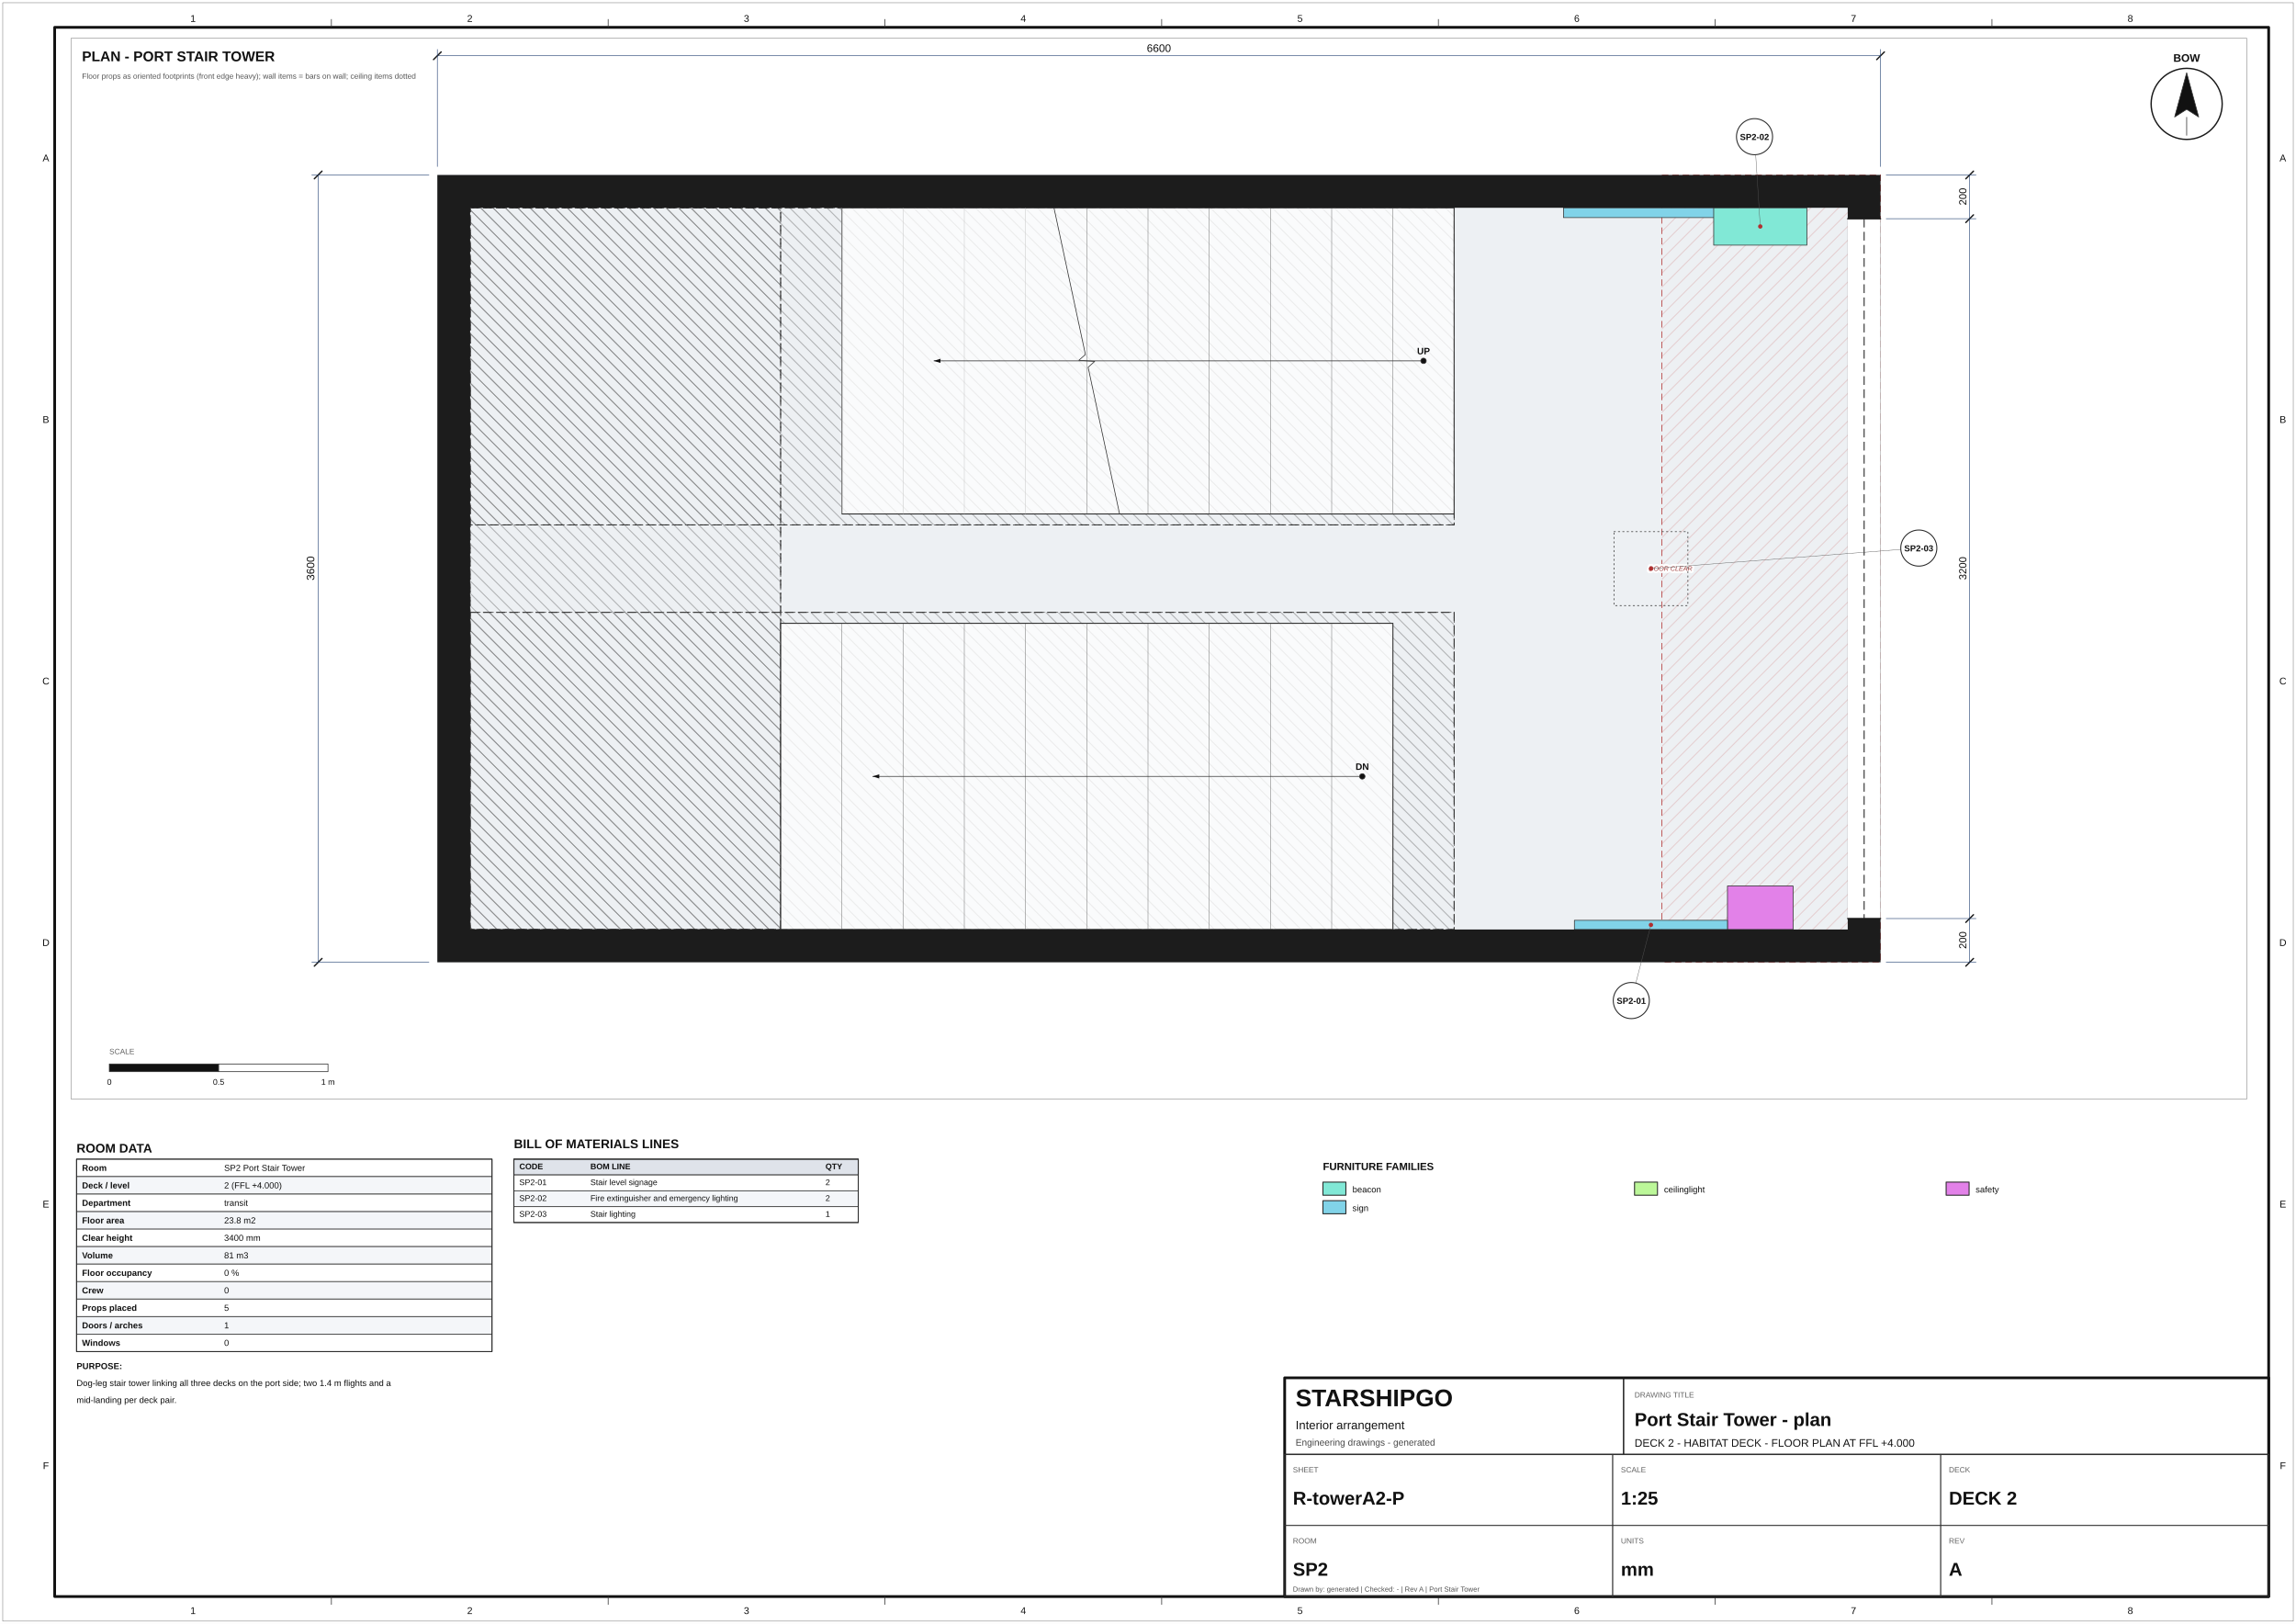
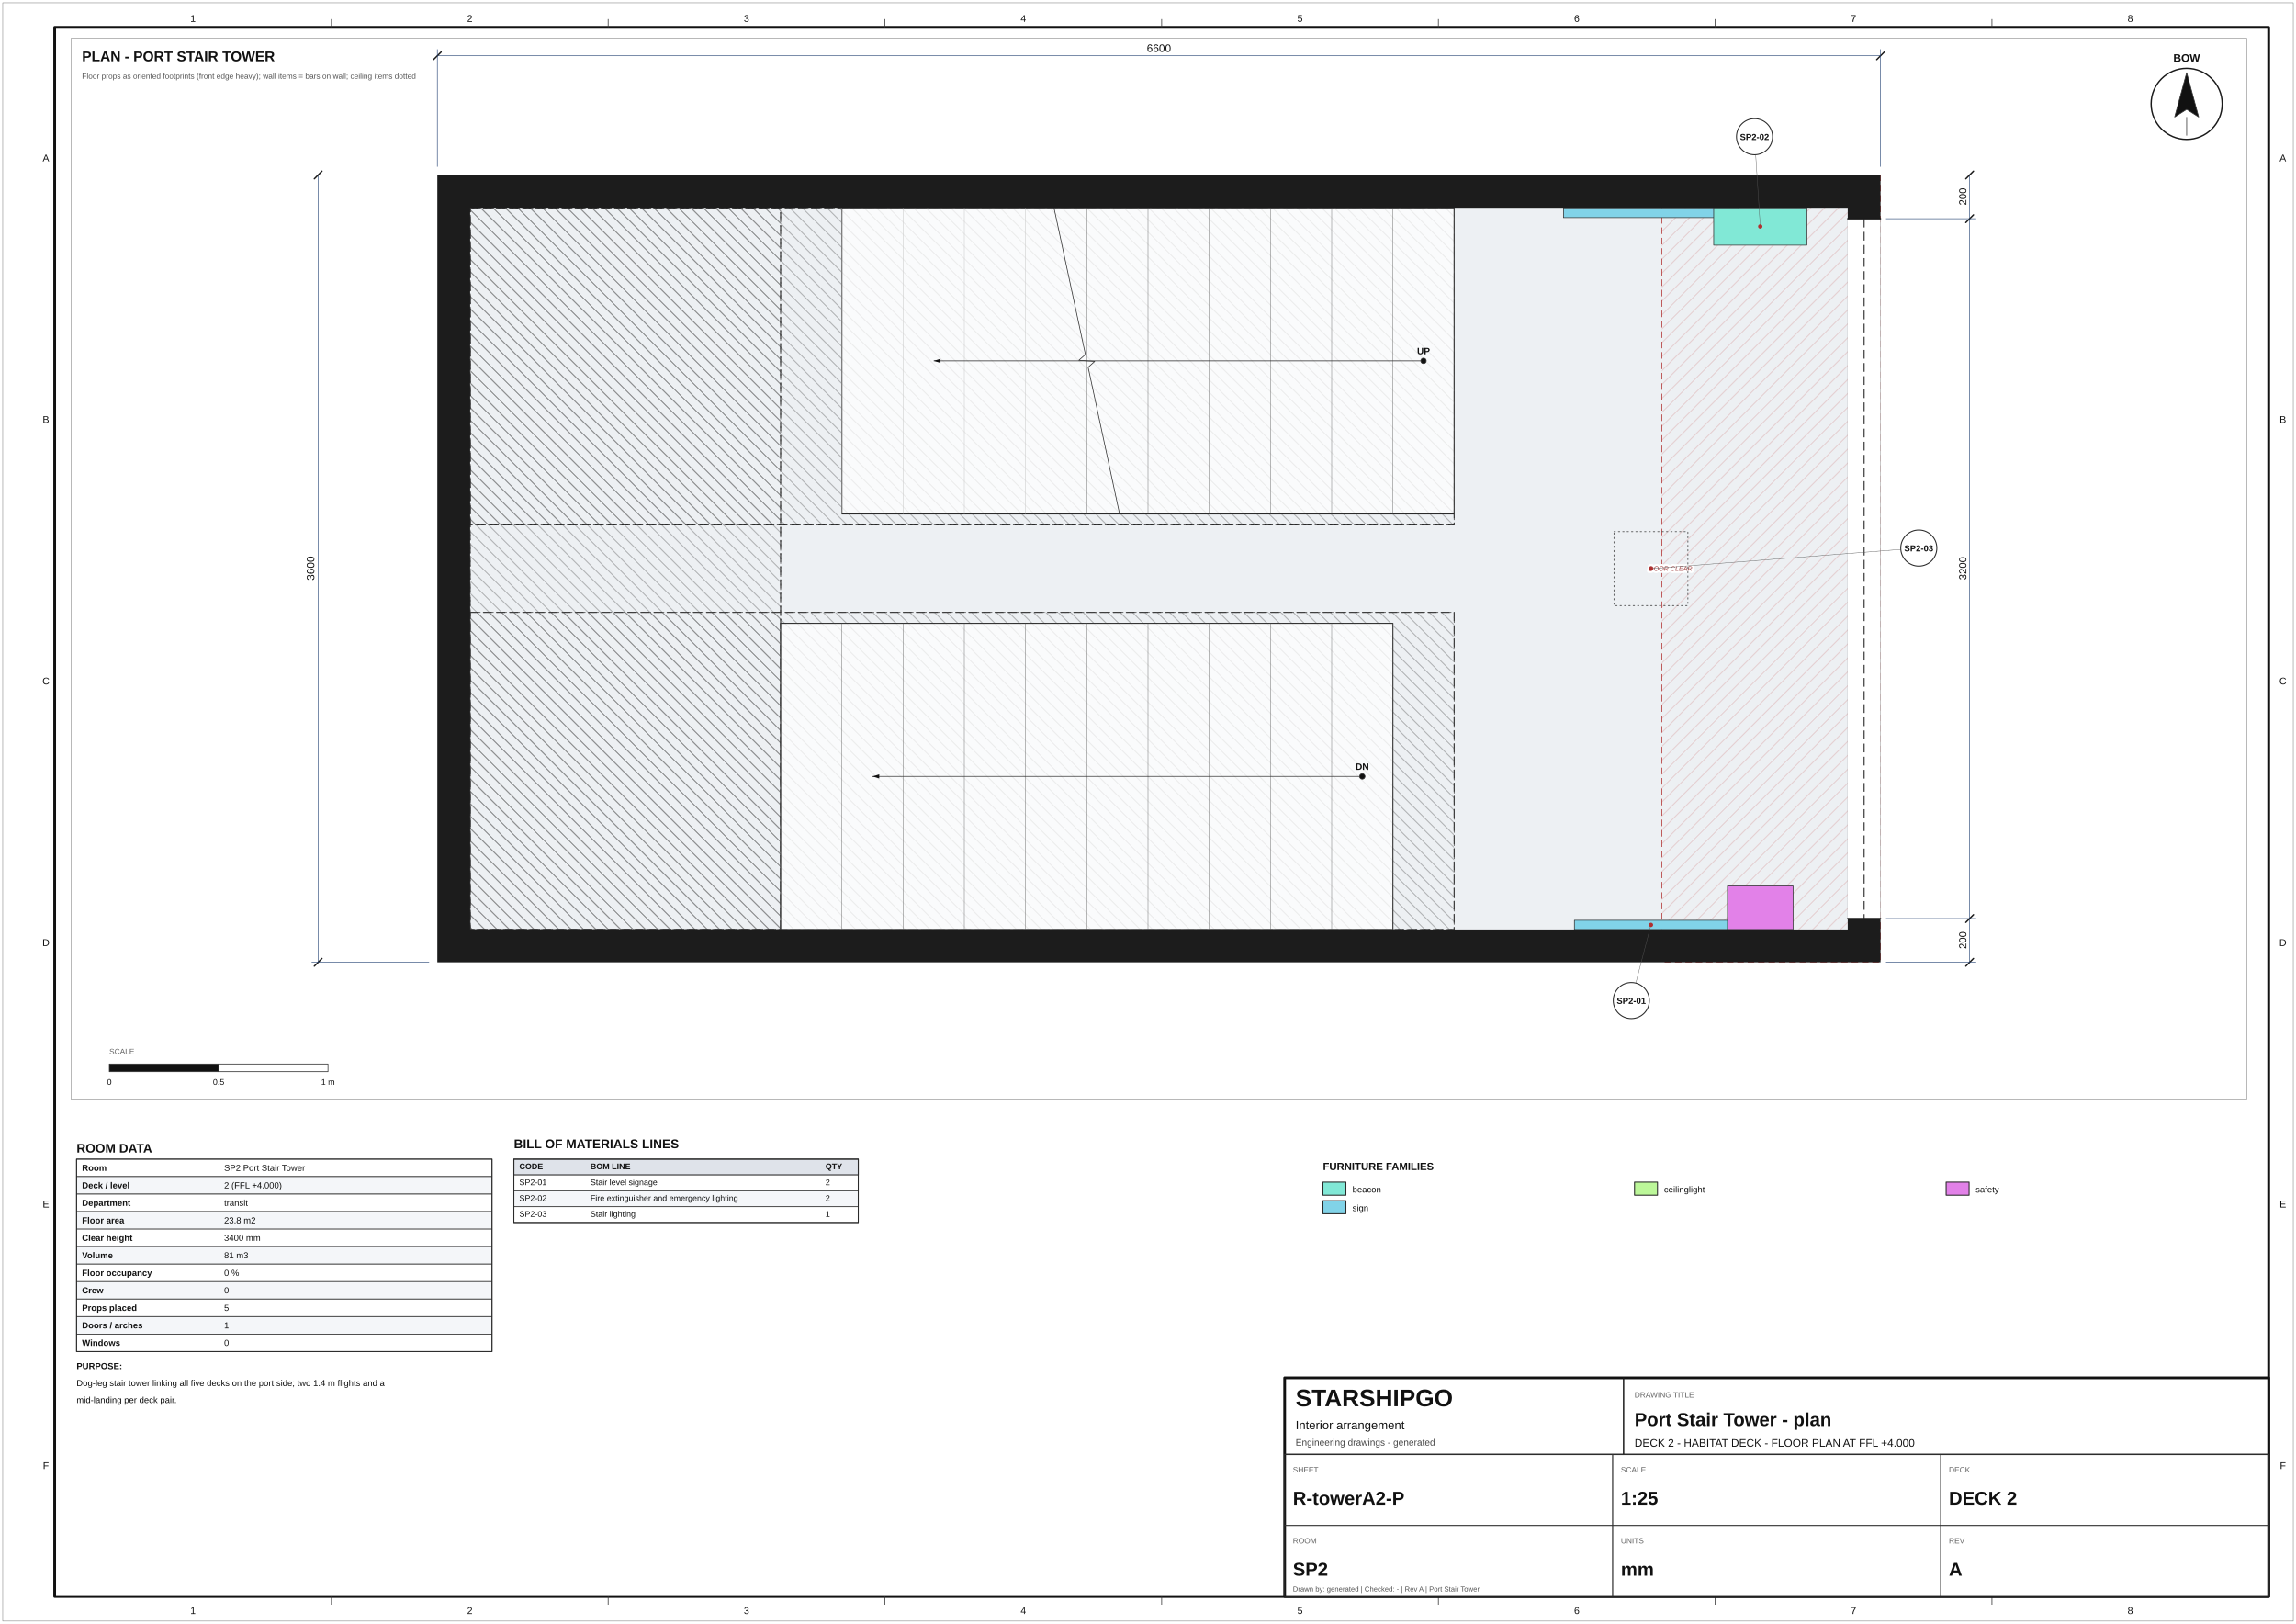
<svg xmlns="http://www.w3.org/2000/svg" width="420mm" height="297mm" viewBox="0 0 420 297">
  <style>
.t{font-family:Arial, Helvetica, 'DejaVu Sans', sans-serif;fill:#111}
.b{font-weight:bold}.i{font-style:italic}
.h{stroke:#111;stroke-width:.5;stroke-linejoin:round;stroke-linecap:round}
.m{stroke:#1a1a1a;stroke-width:.25;stroke-linejoin:round;stroke-linecap:round}
.n{stroke:#2a2a2a;stroke-width:.18;stroke-linejoin:round}
.f{stroke:#333;stroke-width:.13;stroke-linejoin:round}
.x{stroke:#555;stroke-width:.07}
.g{stroke:#9a9a9a;stroke-width:.1}
.gg{stroke:#c4c4c4;stroke-width:.08}
.d{stroke:#1d3c6e;stroke-width:.1}
.dsh{stroke:#222;stroke-width:.18;stroke-dasharray:1.6 .8}
.dot{stroke:#444;stroke-width:.14;stroke-dasharray:.25 .55;stroke-linecap:round}
.hid{stroke:#777;stroke-width:.12;stroke-dasharray:1 .7}
.cl{stroke:#b03030;stroke-width:.12;stroke-dasharray:5 1 1 1}
.cut{stroke:#b03030;stroke-width:.35;stroke-dasharray:6 1.2 1.2 1.2}
.red{stroke:#b03030;stroke-width:.13;stroke-dasharray:1.2 .7}
.none{stroke:none}
.halo{paint-order:stroke;stroke:#fff;stroke-width:.8;stroke-linejoin:round}
</style>
  <defs>
    <pattern id="hSlab" width="1.4" height="1.4" patternUnits="userSpaceOnUse" patternTransform="rotate(45)">
      <rect width="1.4" height="1.4" fill="#ececec" />
      <line x1="0" y1="0" x2="0" y2="1.4" stroke="#222" stroke-width=".13" />
    </pattern>
    <pattern id="hHull" width="1" height="1" patternUnits="userSpaceOnUse" patternTransform="rotate(45)">
      <rect width="1" height="1" fill="#c9d0da" />
      <line x1="0" y1="0" x2="0" y2="1" stroke="#111" stroke-width=".2" />
      <line x1="0" y1="0" x2="1" y2="0" stroke="#111" stroke-width=".1" />
    </pattern>
    <pattern id="hHole" width="1.6" height="1.6" patternUnits="userSpaceOnUse" patternTransform="rotate(-45)">
      <line x1="0" y1="0" x2="0" y2="1.6" stroke="#444" stroke-width=".12" />
    </pattern>
    <pattern id="hZone" width="1.8" height="1.8" patternUnits="userSpaceOnUse" patternTransform="rotate(45)">
      <line x1="0" y1="0" x2="0" y2="1.8" stroke="#d08080" stroke-width=".1" />
    </pattern>
    <pattern id="hPlen" width="1.6" height="1.6" patternUnits="userSpaceOnUse">
      <circle cx=".4" cy=".4" r=".12" fill="#888" />
      <circle cx="1.2" cy="1.2" r=".12" fill="#888" />
    </pattern>
    <pattern id="hGlass" width="2" height="2" patternUnits="userSpaceOnUse" patternTransform="rotate(45)">
      <rect width="2" height="2" fill="#d6ecf7" />
      <line x1="0" y1="0" x2="0" y2="2" stroke="#5a9abb" stroke-width=".08" />
    </pattern>
    <pattern id="hFloor" width="1.2" height="1.2" patternUnits="userSpaceOnUse" patternTransform="rotate(-45)">
      <rect width="1.2" height="1.2" fill="#f2f2f2" />
      <line x1="0" y1="0" x2="0" y2="1.2" stroke="#555" stroke-width=".1" />
    </pattern>
  </defs>
  <rect x="0" y="0" width="420" height="297" fill="#ffffff" />
  <rect x="13" y="7" width="398" height="194" class="x" fill="none" />
  <polygon points="80,32 344,32 344,176 80,176" class="none" fill="#edf0f3" />
  <polygon points="304,32 344,32 344,176 304,176" class="red" fill="url(#hZone)" />
  <text x="305.6" y="104.4" font-size="1.2" class="t i halo" text-anchor="middle" style="fill:#a04040">DOOR CLEAR</text>
  <polygon points="86,38 266,38 266,96 86,96" class="dsh" fill="url(#hHole)" />
  <polygon points="86,112 266,112 266,170 86,170" class="dsh" fill="url(#hHole)" />
  <polygon points="86,38 142.8,38 142.8,170 86,170" class="dsh" fill="url(#hHole)" />
  <polygon points="86,38 266,38 266,96 86,96" class="dot" fill="none" />
  <polygon points="86,112 266,112 266,170 86,170" class="dot" fill="none" />
  <polygon points="86,38 142.8,38 142.8,170 86,170" class="dot" fill="none" />
  <polygon points="328,170 316,170 316,162.04 328,162.04" class="f" fill="#e281e8" />
  <polygon points="286,38 318,38 318,39.8 286,39.8" class="f" fill="#81d3e8" />
  <polygon points="316,170 288,170 288,168.32 316,168.32" class="f" fill="#81d3e8" />
  <polygon points="313.48,38 330.52,38 330.52,44.84 313.48,44.84" class="f" fill="#81e8d6" />
  <polygon points="295.24,97.24 308.76,97.24 308.76,110.76 295.24,110.76" class="dot" fill="none" />
  <polygon points="266,38 154,38 154,94 266,94" class="hid" fill="none" />
  <polygon points="142.8,114 254.8,114 254.8,170 142.8,170" class="hid" fill="none" />
  <polygon points="142.8,114 254.8,114 254.8,170 142.8,170" class="n" fill="#ffffff" fill-opacity="0.75" />
  <line x1="142.8" y1="114" x2="142.8" y2="170" class="x" />
  <line x1="154" y1="114" x2="154" y2="170" class="x" />
  <line x1="165.2" y1="114" x2="165.2" y2="170" class="x" />
  <line x1="176.4" y1="114" x2="176.4" y2="170" class="x" />
  <line x1="187.6" y1="114" x2="187.6" y2="170" class="x" />
  <line x1="198.8" y1="114" x2="198.8" y2="170" class="x" />
  <line x1="210" y1="114" x2="210" y2="170" class="x" />
  <line x1="221.2" y1="114" x2="221.2" y2="170" class="x" />
  <line x1="232.4" y1="114" x2="232.4" y2="170" class="x" />
  <line x1="243.6" y1="114" x2="243.6" y2="170" class="x" />
  <line x1="254.8" y1="114" x2="254.8" y2="170" class="x" />
  <line x1="249.2" y1="142" x2="159.6" y2="142" class="f" />
  <polygon points="159.6,142 160.84,141.62 160.84,142.38" class="none" fill="#111" />
  <text x="249.2" y="140.8" font-size="1.7" class="t b" text-anchor="middle">DN</text>
  <circle cx="249.2" cy="142" r="0.5" class="f" fill="#111" />
  <polygon points="266,38 154,38 154,94 266,94" class="n" fill="#ffffff" fill-opacity="0.75" />
  <line x1="266" y1="38" x2="266" y2="94" class="x" />
  <line x1="254.8" y1="38" x2="254.8" y2="94" class="x" />
  <line x1="243.6" y1="38" x2="243.6" y2="94" class="x" />
  <line x1="232.4" y1="38" x2="232.4" y2="94" class="x" />
  <line x1="221.2" y1="38" x2="221.2" y2="94" class="x" />
  <line x1="210" y1="38" x2="210" y2="94" class="x" />
  <line x1="198.8" y1="38" x2="198.8" y2="94" class="x" />
  <line x1="187.6" y1="38" x2="187.6" y2="94" class="gg" />
  <line x1="176.4" y1="38" x2="176.4" y2="94" class="gg" />
  <line x1="165.2" y1="38" x2="165.2" y2="94" class="gg" />
  <line x1="154" y1="38" x2="154" y2="94" class="gg" />
  <polyline points="192.8,38 198.55,64.83 197.35,65.9 200.25,66.1 199.05,67.17 204.8,94" class="f" fill="none" />
  <line x1="260.4" y1="66" x2="170.8" y2="66" class="f" />
  <polygon points="170.8,66 172.04,65.62 172.04,66.38" class="none" fill="#111" />
  <text x="260.4" y="64.8" font-size="1.7" class="t b" text-anchor="middle">UP</text>
  <circle cx="260.4" cy="66" r="0.5" class="f" fill="#111" />
  <path d="M80 32 L344 32 L344 176 L80 176Z M86 38 L338 38 L338 170 L86 170Z " class="none" fill="#1c1c1c" fill-rule="evenodd" />
  <polygon points="344,40 344,168 338,168 338,40" class="none" fill="#ffffff" />
  <line x1="344" y1="40" x2="338" y2="40" class="m" />
  <line x1="344" y1="168" x2="338" y2="168" class="m" />
  <line x1="341" y1="40" x2="341" y2="168" class="dsh" />
  <line x1="299.23" y1="179.81" x2="302" y2="169.16" class="x" />
  <circle cx="302" cy="169.16" r="0.4" class="none" fill="#b03030" />
  <line x1="321.16" y1="28.29" x2="322" y2="41.42" class="x" />
  <circle cx="322" cy="41.42" r="0.4" class="none" fill="#b03030" />
  <line x1="347.71" y1="100.49" x2="302" y2="104" class="x" />
  <circle cx="302" cy="104" r="0.4" class="none" fill="#b03030" />
  <circle cx="298.41" cy="183" r="3.3" class="n" fill="#fff" />
  <text x="298.41" y="183.6" font-size="1.6" class="t b" text-anchor="middle">SP2-01</text>
  <circle cx="320.95" cy="25" r="3.3" class="n" fill="#fff" />
  <text x="320.95" y="25.6" font-size="1.6" class="t b" text-anchor="middle">SP2-02</text>
  <circle cx="351" cy="100.24" r="3.3" class="n" fill="#fff" />
  <text x="351" y="100.84" font-size="1.6" class="t b" text-anchor="middle">SP2-03</text>
  <line x1="80" y1="10.2" x2="344" y2="10.2" class="d" />
  <line x1="79.3" y1="10.9" x2="80.7" y2="9.5" class="m" />
  <line x1="343.3" y1="10.9" x2="344.7" y2="9.5" class="m" />
  <line x1="80" y1="30.5" x2="80" y2="9" class="d" />
  <line x1="344" y1="30.5" x2="344" y2="9" class="d" />
  <text x="212" y="9.5" font-size="2" class="t" text-anchor="middle">6600</text>
  <line x1="58.2" y1="32" x2="58.2" y2="176" class="d" />
  <line x1="57.5" y1="32.7" x2="58.9" y2="31.3" class="m" />
  <line x1="57.5" y1="176.7" x2="58.9" y2="175.3" class="m" />
  <line x1="78.5" y1="32" x2="57" y2="32" class="d" />
  <line x1="78.5" y1="176" x2="57" y2="176" class="d" />
  <text x="57.5" y="106.16" font-size="2" class="t" transform="rotate(-90 57.5 106.16)">3600</text>
  <line x1="360.3" y1="32" x2="360.3" y2="176" class="d" />
  <line x1="359.6" y1="32.7" x2="361" y2="31.3" class="m" />
  <line x1="345" y1="32" x2="361.5" y2="32" class="d" />
  <line x1="359.6" y1="40.7" x2="361" y2="39.3" class="m" />
  <line x1="345" y1="40" x2="361.5" y2="40" class="d" />
  <line x1="359.6" y1="168.7" x2="361" y2="167.3" class="m" />
  <line x1="345" y1="168" x2="361.5" y2="168" class="d" />
  <line x1="359.6" y1="176.7" x2="361" y2="175.3" class="m" />
  <line x1="345" y1="176" x2="361.5" y2="176" class="d" />
  <text x="359.7" y="37.54" font-size="1.9" class="t" transform="rotate(-90 359.7 37.54)">200</text>
  <text x="359.7" y="106.05" font-size="1.9" class="t" transform="rotate(-90 359.7 106.05)">3200</text>
  <text x="359.7" y="173.54" font-size="1.9" class="t" transform="rotate(-90 359.7 173.54)">200</text>
  <circle cx="400" cy="19" r="6.5" class="m" fill="#fff" />
  <polygon points="400,13.3 402.2,21.4 400,20 397.8,21.4" class="f" fill="#111" />
  <line x1="400" y1="21.4" x2="400" y2="24.8" class="f" />
  <text x="400" y="11.3" font-size="2" class="t b" text-anchor="middle">BOW</text>
  <text x="20" y="192.8" font-size="1.4" class="t" style="fill:#666">SCALE</text>
  <rect x="20" y="194.6" width="20" height="1.4" class="f" fill="#111" />
  <rect x="40" y="194.6" width="20" height="1.4" class="f" fill="#fff" />
  <text x="20" y="198.4" font-size="1.5" class="t" text-anchor="middle">0</text>
  <text x="40" y="198.4" font-size="1.5" class="t" text-anchor="middle">0.5</text>
  <text x="60" y="198.4" font-size="1.5" class="t" text-anchor="middle">1 m</text>
  <text x="14" y="210.8" font-size="2.3" class="t b">ROOM DATA</text>
  <rect x="14" y="212" width="76" height="3.2" class="f" fill="#ffffff" />
  <text x="15" y="214.15" font-size="1.6" class="t b">Room</text>
  <text x="41" y="214.15" font-size="1.6" class="t">SP2  Port Stair Tower</text>
  <rect x="14" y="215.2" width="76" height="3.2" class="f" fill="#f4f6f9" />
  <text x="15" y="217.35" font-size="1.6" class="t b">Deck / level</text>
  <text x="41" y="217.35" font-size="1.6" class="t">2  (FFL +4.000)</text>
  <rect x="14" y="218.4" width="76" height="3.2" class="f" fill="#ffffff" />
  <text x="15" y="220.55" font-size="1.6" class="t b">Department</text>
  <text x="41" y="220.55" font-size="1.6" class="t">transit</text>
  <rect x="14" y="221.6" width="76" height="3.2" class="f" fill="#f4f6f9" />
  <text x="15" y="223.75" font-size="1.6" class="t b">Floor area</text>
  <text x="41" y="223.75" font-size="1.6" class="t">23.8 m2</text>
  <rect x="14" y="224.8" width="76" height="3.2" class="f" fill="#ffffff" />
  <text x="15" y="226.95" font-size="1.6" class="t b">Clear height</text>
  <text x="41" y="226.95" font-size="1.6" class="t">3400 mm</text>
  <rect x="14" y="228" width="76" height="3.2" class="f" fill="#f4f6f9" />
  <text x="15" y="230.15" font-size="1.6" class="t b">Volume</text>
  <text x="41" y="230.15" font-size="1.6" class="t">81 m3</text>
  <rect x="14" y="231.2" width="76" height="3.2" class="f" fill="#ffffff" />
  <text x="15" y="233.35" font-size="1.6" class="t b">Floor occupancy</text>
  <text x="41" y="233.35" font-size="1.6" class="t">0 %</text>
  <rect x="14" y="234.4" width="76" height="3.2" class="f" fill="#f4f6f9" />
  <text x="15" y="236.55" font-size="1.6" class="t b">Crew</text>
  <text x="41" y="236.55" font-size="1.6" class="t">0</text>
  <rect x="14" y="237.6" width="76" height="3.2" class="f" fill="#ffffff" />
  <text x="15" y="239.75" font-size="1.6" class="t b">Props placed</text>
  <text x="41" y="239.75" font-size="1.6" class="t">5</text>
  <rect x="14" y="240.8" width="76" height="3.2" class="f" fill="#f4f6f9" />
  <text x="15" y="242.95" font-size="1.6" class="t b">Doors / arches</text>
  <text x="41" y="242.95" font-size="1.6" class="t">1</text>
  <rect x="14" y="244" width="76" height="3.2" class="f" fill="#ffffff" />
  <text x="15" y="246.15" font-size="1.6" class="t b">Windows</text>
  <text x="41" y="246.15" font-size="1.6" class="t">0</text>
  <rect x="14" y="212" width="76" height="35.2" class="n" fill="none" />
  <text x="14" y="250.4" font-size="1.6" class="t b">PURPOSE:</text>
-   <text x="14" y="253.5" font-size="1.6" class="t">Dog-leg stair tower linking all three decks on the port side; two 1.4 m flights and a</text>
+   <text x="14" y="253.5" font-size="1.6" class="t">Dog-leg stair tower linking all five decks on the port side; two 1.4 m flights and a</text>
  <text x="14" y="256.6" font-size="1.6" class="t">mid-landing per deck pair.</text>
  <text x="94" y="210" font-size="2.3" class="t b">BILL OF MATERIALS LINES</text>
  <rect x="94" y="212" width="63" height="2.9" class="n" fill="#dfe3ea" />
  <text x="95" y="213.85" font-size="1.5" class="t b">CODE</text>
  <text x="108" y="213.85" font-size="1.5" class="t b">BOM LINE</text>
  <text x="151" y="213.85" font-size="1.5" class="t b">QTY</text>
  <rect x="94" y="214.9" width="63" height="2.9" class="f" fill="#ffffff" />
  <text x="95" y="216.75" font-size="1.5" class="t">SP2-01</text>
  <text x="108" y="216.75" font-size="1.5" class="t">Stair level signage</text>
  <text x="151" y="216.75" font-size="1.5" class="t">2</text>
  <rect x="94" y="217.8" width="63" height="2.9" class="f" fill="#f4f6f9" />
  <text x="95" y="219.65" font-size="1.5" class="t">SP2-02</text>
  <text x="108" y="219.65" font-size="1.5" class="t">Fire extinguisher and emergency lighting</text>
  <text x="151" y="219.65" font-size="1.5" class="t">2</text>
  <rect x="94" y="220.7" width="63" height="2.9" class="f" fill="#ffffff" />
  <text x="95" y="222.55" font-size="1.5" class="t">SP2-03</text>
  <text x="108" y="222.55" font-size="1.5" class="t">Stair lighting</text>
  <text x="151" y="222.55" font-size="1.5" class="t">1</text>
  <rect x="94" y="212" width="63" height="11.6" class="n" fill="none" />
  <text x="242" y="214" font-size="1.9" class="t b">FURNITURE FAMILIES</text>
  <rect x="242" y="216.2" width="4.2" height="2.4" class="n" fill="#81e8d6" />
  <text x="247.4" y="218.1" font-size="1.6" class="t">beacon</text>
  <rect x="299" y="216.2" width="4.2" height="2.4" class="n" fill="#bcf799" />
  <text x="304.4" y="218.1" font-size="1.6" class="t">ceilinglight</text>
  <rect x="356" y="216.2" width="4.2" height="2.4" class="n" fill="#e281e8" />
  <text x="361.4" y="218.1" font-size="1.6" class="t">safety</text>
  <rect x="242" y="219.6" width="4.2" height="2.4" class="n" fill="#81d3e8" />
  <text x="247.4" y="221.5" font-size="1.6" class="t">sign</text>
  <text x="15" y="11.2" font-size="2.6" class="t b">PLAN - PORT STAIR TOWER</text>
  <text x="15" y="14.4" font-size="1.4" class="t" style="fill:#555">Floor props as oriented footprints (front edge heavy); wall items = bars on wall; ceiling items dotted</text>
  <rect x="0.5" y="0.5" width="419" height="296" class="x" fill="none" />
  <rect x="10" y="5" width="405" height="287" class="h" fill="none" />
  <text x="35.31" y="4" font-size="1.8" class="t" text-anchor="middle">1</text>
  <text x="35.31" y="295.2" font-size="1.8" class="t" text-anchor="middle">1</text>
  <text x="85.94" y="4" font-size="1.8" class="t" text-anchor="middle">2</text>
  <text x="85.94" y="295.2" font-size="1.8" class="t" text-anchor="middle">2</text>
  <line x1="60.62" y1="3.5" x2="60.62" y2="5" class="f" />
  <line x1="60.62" y1="292" x2="60.62" y2="293.5" class="f" />
  <text x="136.56" y="4" font-size="1.8" class="t" text-anchor="middle">3</text>
  <text x="136.56" y="295.2" font-size="1.8" class="t" text-anchor="middle">3</text>
  <line x1="111.25" y1="3.5" x2="111.25" y2="5" class="f" />
  <line x1="111.25" y1="292" x2="111.25" y2="293.5" class="f" />
  <text x="187.19" y="4" font-size="1.8" class="t" text-anchor="middle">4</text>
  <text x="187.19" y="295.2" font-size="1.8" class="t" text-anchor="middle">4</text>
  <line x1="161.88" y1="3.5" x2="161.88" y2="5" class="f" />
  <line x1="161.88" y1="292" x2="161.88" y2="293.5" class="f" />
  <text x="237.81" y="4" font-size="1.8" class="t" text-anchor="middle">5</text>
  <text x="237.81" y="295.2" font-size="1.8" class="t" text-anchor="middle">5</text>
  <line x1="212.5" y1="3.5" x2="212.5" y2="5" class="f" />
  <line x1="212.5" y1="292" x2="212.5" y2="293.5" class="f" />
  <text x="288.44" y="4" font-size="1.8" class="t" text-anchor="middle">6</text>
  <text x="288.44" y="295.2" font-size="1.8" class="t" text-anchor="middle">6</text>
  <line x1="263.12" y1="3.5" x2="263.12" y2="5" class="f" />
  <line x1="263.12" y1="292" x2="263.12" y2="293.5" class="f" />
  <text x="339.06" y="4" font-size="1.8" class="t" text-anchor="middle">7</text>
  <text x="339.06" y="295.2" font-size="1.8" class="t" text-anchor="middle">7</text>
  <line x1="313.75" y1="3.5" x2="313.75" y2="5" class="f" />
  <line x1="313.75" y1="292" x2="313.75" y2="293.5" class="f" />
  <text x="389.69" y="4" font-size="1.8" class="t" text-anchor="middle">8</text>
  <text x="389.69" y="295.2" font-size="1.8" class="t" text-anchor="middle">8</text>
  <line x1="364.38" y1="3.5" x2="364.38" y2="5" class="f" />
  <line x1="364.38" y1="292" x2="364.38" y2="293.5" class="f" />
  <text x="8.4" y="29.52" font-size="1.8" class="t" text-anchor="middle">A</text>
  <text x="417.6" y="29.52" font-size="1.8" class="t" text-anchor="middle">A</text>
  <text x="8.4" y="77.35" font-size="1.8" class="t" text-anchor="middle">B</text>
  <text x="417.6" y="77.35" font-size="1.8" class="t" text-anchor="middle">B</text>
  <text x="8.4" y="125.18" font-size="1.8" class="t" text-anchor="middle">C</text>
  <text x="417.6" y="125.18" font-size="1.8" class="t" text-anchor="middle">C</text>
  <text x="8.4" y="173.02" font-size="1.8" class="t" text-anchor="middle">D</text>
  <text x="417.6" y="173.02" font-size="1.8" class="t" text-anchor="middle">D</text>
  <text x="8.4" y="220.85" font-size="1.8" class="t" text-anchor="middle">E</text>
  <text x="417.6" y="220.85" font-size="1.8" class="t" text-anchor="middle">E</text>
  <text x="8.4" y="268.68" font-size="1.8" class="t" text-anchor="middle">F</text>
  <text x="417.6" y="268.68" font-size="1.8" class="t" text-anchor="middle">F</text>
  <rect x="235" y="252" width="180" height="40" class="h" fill="#ffffff" />
  <line x1="235" y1="266" x2="415" y2="266" class="m" />
  <line x1="297" y1="252" x2="297" y2="266" class="m" />
  <text x="237" y="257.2" font-size="4.4" class="t b">STARSHIPGO</text>
  <text x="237" y="261.4" font-size="2.2" class="t">Interior arrangement</text>
  <text x="237" y="264.4" font-size="1.7" class="t" style="fill:#444">Engineering drawings - generated</text>
  <text x="299" y="255.6" font-size="1.4" class="t" style="fill:#666">DRAWING TITLE</text>
  <text x="299" y="260.8" font-size="3.4" class="t b">Port Stair Tower - plan</text>
  <text x="299" y="264.6" font-size="2" class="t">DECK 2 - HABITAT DECK  -  FLOOR PLAN AT FFL +4.000</text>
  <rect x="235" y="266" width="60" height="13" class="f" fill="none" />
  <text x="236.5" y="269.3" font-size="1.4" class="t" style="fill:#666">SHEET</text>
  <text x="236.5" y="275.2" font-size="3.4" class="t b">R-towerA2-P</text>
  <rect x="295" y="266" width="60" height="13" class="f" fill="none" />
  <text x="296.5" y="269.3" font-size="1.4" class="t" style="fill:#666">SCALE</text>
  <text x="296.5" y="275.2" font-size="3.4" class="t b">1:25</text>
  <rect x="355" y="266" width="60" height="13" class="f" fill="none" />
  <text x="356.5" y="269.3" font-size="1.4" class="t" style="fill:#666">DECK</text>
  <text x="356.5" y="275.2" font-size="3.4" class="t b">DECK 2</text>
  <rect x="235" y="279" width="60" height="13" class="f" fill="none" />
  <text x="236.5" y="282.3" font-size="1.4" class="t" style="fill:#666">ROOM</text>
  <text x="236.5" y="288.2" font-size="3.4" class="t b">SP2</text>
  <rect x="295" y="279" width="60" height="13" class="f" fill="none" />
  <text x="296.5" y="282.3" font-size="1.4" class="t" style="fill:#666">UNITS</text>
  <text x="296.5" y="288.2" font-size="3.4" class="t b">mm</text>
  <rect x="355" y="279" width="60" height="13" class="f" fill="none" />
  <text x="356.5" y="282.3" font-size="1.4" class="t" style="fill:#666">REV</text>
  <text x="356.5" y="288.2" font-size="3.4" class="t b">A</text>
  <text x="236.5" y="291.1" font-size="1.3" class="t" style="fill:#555">Drawn by: generated   |   Checked: -   |   Rev A   |   Port Stair Tower</text>
</svg>
